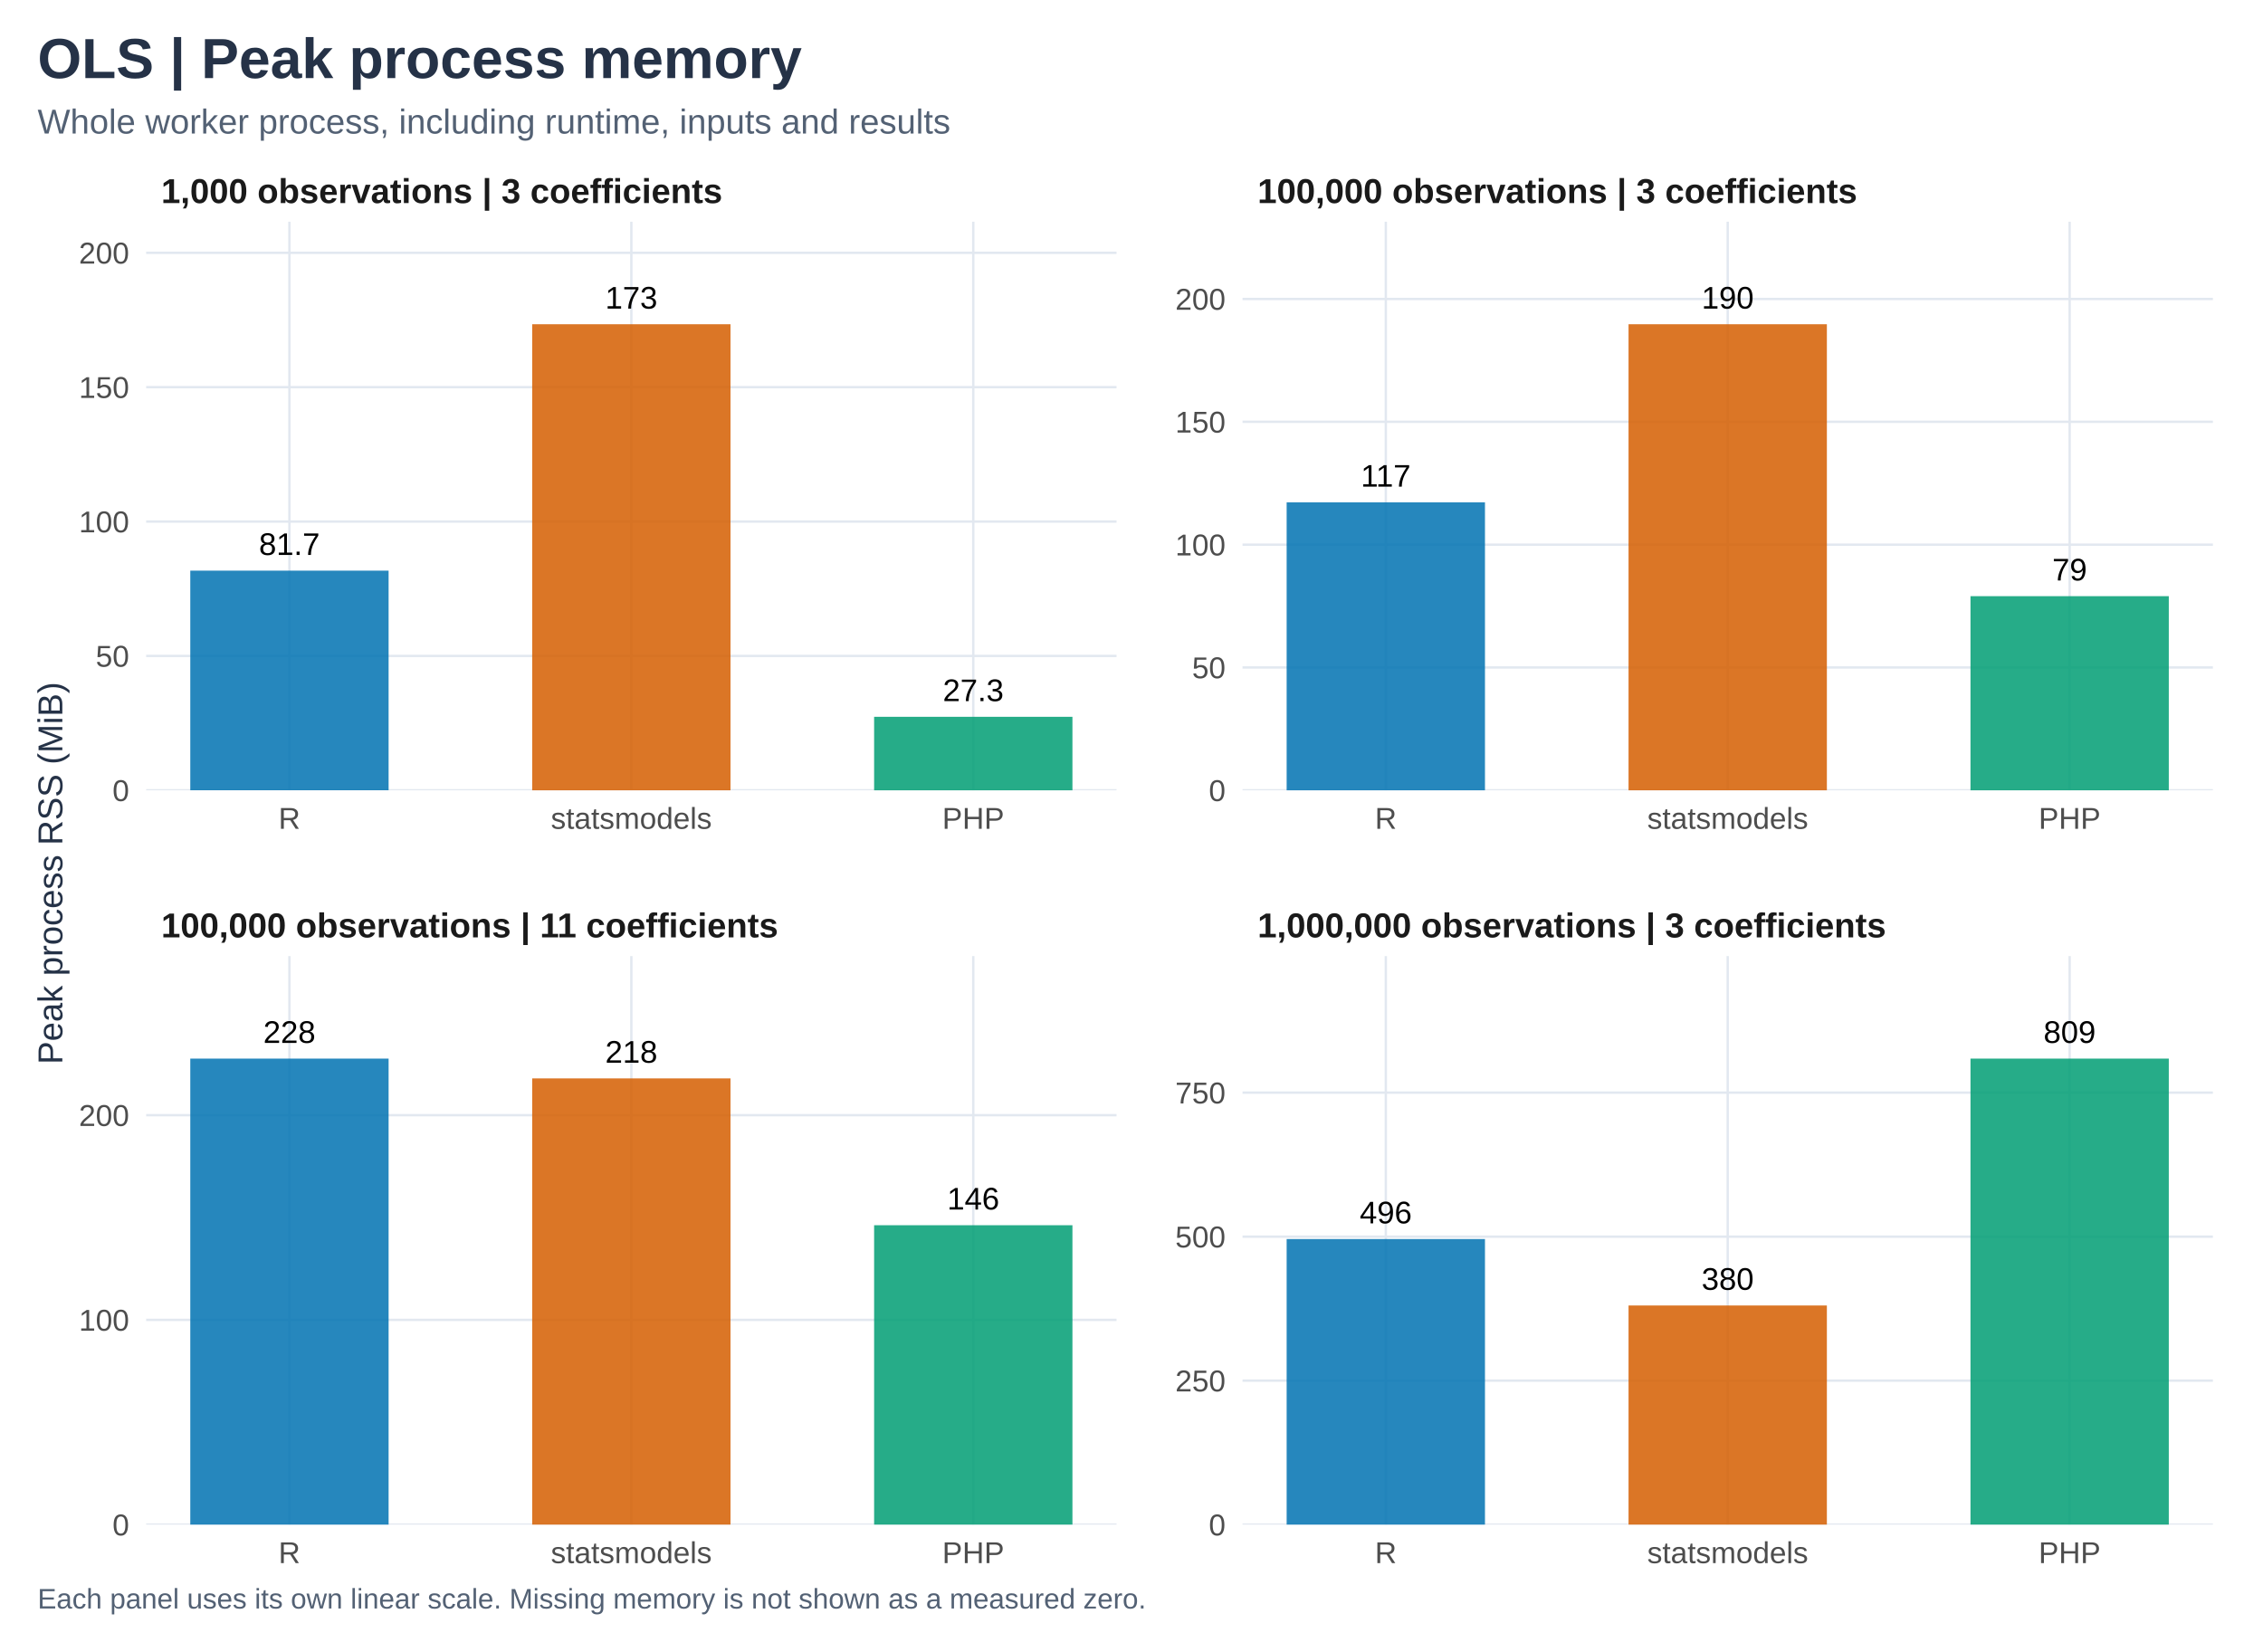
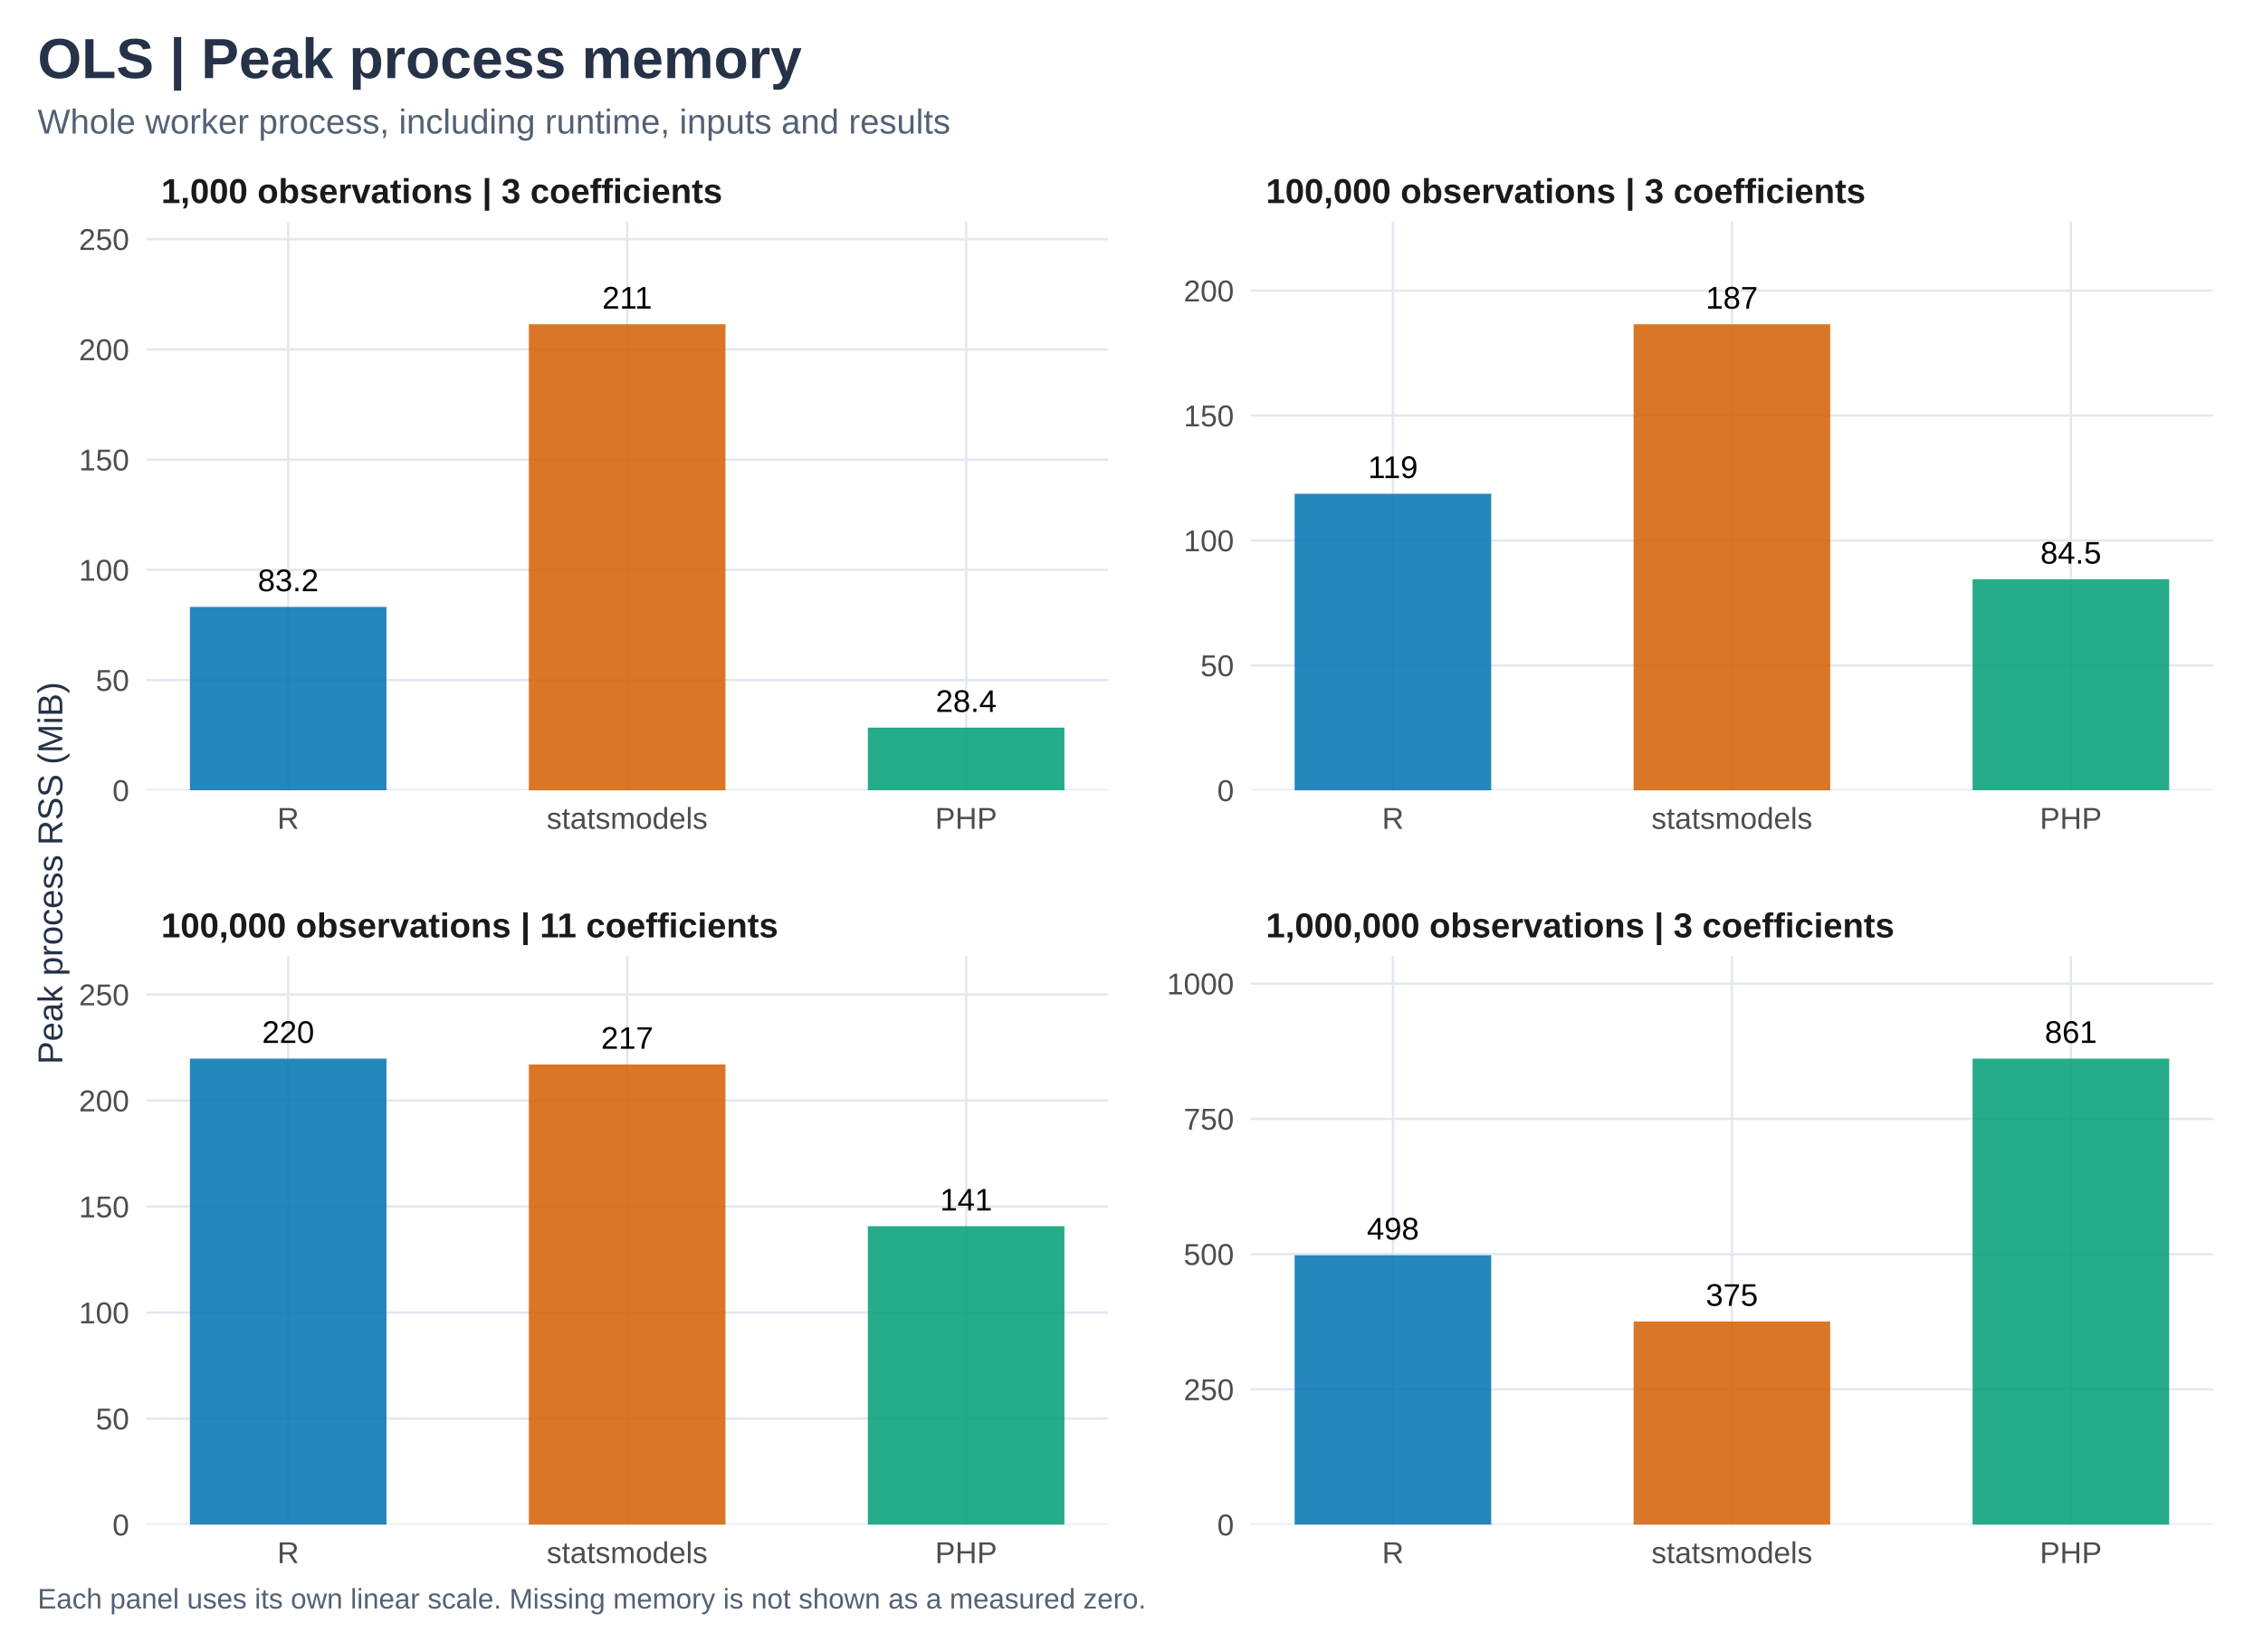
<svg xmlns="http://www.w3.org/2000/svg" width="720.00pt" height="525.60pt" viewBox="0 0 720.00 525.60">
  <g class="svglite">
    <defs>
      <style type="text/css">
    .svglite line, .svglite polyline, .svglite polygon, .svglite path, .svglite rect, .svglite circle {
      fill: none;
      stroke: #000000;
      stroke-linecap: round;
      stroke-linejoin: round;
      stroke-miterlimit: 10.00;
    }
    .svglite text {
      white-space: pre;
    }
    .svglite g.glyphgroup path {
      fill: inherit;
      stroke: none;
    }
  </style>
    </defs>
    <rect width="100%" height="100%" style="stroke: none; fill: #FFFFFF;" />
    <defs>
      <clipPath id="cpMC4wMHw3MjAuMDB8MC4wMHw1MjUuNjA=">
        <rect x="0.00" y="0.00" width="720.00" height="525.60" />
      </clipPath>
    </defs>
    <g clip-path="url(#cpMC4wMHw3MjAuMDB8MC4wMHw1MjUuNjA=)">
-       <rect x="-0" y="-0" width="720.00" height="525.60" style="stroke-width: 1.16; stroke: none; fill: #FFFFFF;" />
-     </g>
-     <defs>
-       <clipPath id="cpNDYuNTB8MzU1LjI0fDcwLjU1fDI1MS40NA==">
-         <rect x="46.50" y="70.55" width="308.74" height="180.89" />
-       </clipPath>
-     </defs>
-     <g clip-path="url(#cpNDYuNTB8MzU1LjI0fDcwLjU1fDI1MS40NA==)">
-       <polyline points="46.50,251.44 355.24,251.44 " style="stroke-width: 0.75; stroke: #E2E8F0; stroke-linecap: butt;" />
-       <polyline points="46.50,208.69 355.24,208.69 " style="stroke-width: 0.75; stroke: #E2E8F0; stroke-linecap: butt;" />
-       <polyline points="46.50,165.93 355.24,165.93 " style="stroke-width: 0.75; stroke: #E2E8F0; stroke-linecap: butt;" />
-       <polyline points="46.50,123.18 355.24,123.18 " style="stroke-width: 0.75; stroke: #E2E8F0; stroke-linecap: butt;" />
-       <polyline points="46.50,80.43 355.24,80.43 " style="stroke-width: 0.75; stroke: #E2E8F0; stroke-linecap: butt;" />
-       <polyline points="92.08,251.44 92.08,70.55 " style="stroke-width: 0.75; stroke: #E2E8F0; stroke-linecap: butt;" />
-       <polyline points="200.87,251.44 200.87,70.55 " style="stroke-width: 0.75; stroke: #E2E8F0; stroke-linecap: butt;" />
-       <polyline points="309.66,251.44 309.66,70.55 " style="stroke-width: 0.75; stroke: #E2E8F0; stroke-linecap: butt;" />
-       <rect x="60.54" y="181.56" width="63.10" height="69.87" style="stroke-width: 1.16; stroke: none; stroke-linecap: butt; stroke-linejoin: miter; fill: #0072B2; fill-opacity: 0.85;" />
-       <rect x="169.32" y="103.17" width="63.10" height="148.27" style="stroke-width: 1.16; stroke: none; stroke-linecap: butt; stroke-linejoin: miter; fill: #D55E00; fill-opacity: 0.85;" />
-       <rect x="278.11" y="228.06" width="63.10" height="23.38" style="stroke-width: 1.16; stroke: none; stroke-linecap: butt; stroke-linejoin: miter; fill: #009E73; fill-opacity: 0.85;" />
-       <text x="92.08" y="176.57" text-anchor="middle" style="font-size: 9.96px; font-family: &quot;Arial&quot;;" textLength="19.36px" lengthAdjust="spacingAndGlyphs">81.7</text>
-       <text x="200.87" y="98.18" text-anchor="middle" style="font-size: 9.96px; font-family: &quot;Arial&quot;;" textLength="16.59px" lengthAdjust="spacingAndGlyphs">173</text>
-       <text x="309.66" y="223.07" text-anchor="middle" style="font-size: 9.96px; font-family: &quot;Arial&quot;;" textLength="19.36px" lengthAdjust="spacingAndGlyphs">27.3</text>
-     </g>
-     <g clip-path="url(#cpMC4wMHw3MjAuMDB8MC4wMHw1MjUuNjA=)">
- </g>
-     <defs>
-       <clipPath id="cpNDYuNTB8MzU1LjI0fDMwNC4xOHw0ODUuMDc=">
-         <rect x="46.50" y="304.18" width="308.74" height="180.89" />
-       </clipPath>
-     </defs>
-     <g clip-path="url(#cpNDYuNTB8MzU1LjI0fDMwNC4xOHw0ODUuMDc=)">
-       <polyline points="46.50,485.07 355.24,485.07 " style="stroke-width: 0.75; stroke: #E2E8F0; stroke-linecap: butt;" />
-       <polyline points="46.50,419.94 355.24,419.94 " style="stroke-width: 0.75; stroke: #E2E8F0; stroke-linecap: butt;" />
-       <polyline points="46.50,354.80 355.24,354.80 " style="stroke-width: 0.75; stroke: #E2E8F0; stroke-linecap: butt;" />
-       <polyline points="92.08,485.07 92.08,304.18 " style="stroke-width: 0.75; stroke: #E2E8F0; stroke-linecap: butt;" />
-       <polyline points="200.87,485.07 200.87,304.18 " style="stroke-width: 0.75; stroke: #E2E8F0; stroke-linecap: butt;" />
-       <polyline points="309.66,485.07 309.66,304.18 " style="stroke-width: 0.75; stroke: #E2E8F0; stroke-linecap: butt;" />
-       <rect x="60.54" y="336.80" width="63.10" height="148.27" style="stroke-width: 1.16; stroke: none; stroke-linecap: butt; stroke-linejoin: miter; fill: #0072B2; fill-opacity: 0.85;" />
-       <rect x="169.32" y="343.10" width="63.10" height="141.97" style="stroke-width: 1.16; stroke: none; stroke-linecap: butt; stroke-linejoin: miter; fill: #D55E00; fill-opacity: 0.85;" />
-       <rect x="278.11" y="389.81" width="63.10" height="95.26" style="stroke-width: 1.16; stroke: none; stroke-linecap: butt; stroke-linejoin: miter; fill: #009E73; fill-opacity: 0.85;" />
-       <text x="92.08" y="331.81" text-anchor="middle" style="font-size: 9.96px; font-family: &quot;Arial&quot;;" textLength="16.59px" lengthAdjust="spacingAndGlyphs">228</text>
-       <text x="200.87" y="338.11" text-anchor="middle" style="font-size: 9.96px; font-family: &quot;Arial&quot;;" textLength="16.59px" lengthAdjust="spacingAndGlyphs">218</text>
-       <text x="309.66" y="384.82" text-anchor="middle" style="font-size: 9.96px; font-family: &quot;Arial&quot;;" textLength="16.59px" lengthAdjust="spacingAndGlyphs">146</text>
-     </g>
-     <g clip-path="url(#cpMC4wMHw3MjAuMDB8MC4wMHw1MjUuNjA=)">
- </g>
-     <defs>
-       <clipPath id="cpMzk1LjMyfDcwNC4wNnw3MC41NXwyNTEuNDQ=">
-         <rect x="395.32" y="70.55" width="308.74" height="180.89" />
-       </clipPath>
-     </defs>
-     <g clip-path="url(#cpMzk1LjMyfDcwNC4wNnw3MC41NXwyNTEuNDQ=)">
-       <polyline points="395.32,251.44 704.06,251.44 " style="stroke-width: 0.75; stroke: #E2E8F0; stroke-linecap: butt;" />
-       <polyline points="395.32,212.36 704.06,212.36 " style="stroke-width: 0.75; stroke: #E2E8F0; stroke-linecap: butt;" />
-       <polyline points="395.32,173.28 704.06,173.28 " style="stroke-width: 0.75; stroke: #E2E8F0; stroke-linecap: butt;" />
-       <polyline points="395.32,134.20 704.06,134.20 " style="stroke-width: 0.75; stroke: #E2E8F0; stroke-linecap: butt;" />
-       <polyline points="395.32,95.12 704.06,95.12 " style="stroke-width: 0.75; stroke: #E2E8F0; stroke-linecap: butt;" />
-       <polyline points="440.91,251.44 440.91,70.55 " style="stroke-width: 0.75; stroke: #E2E8F0; stroke-linecap: butt;" />
-       <polyline points="549.69,251.44 549.69,70.55 " style="stroke-width: 0.75; stroke: #E2E8F0; stroke-linecap: butt;" />
-       <polyline points="658.48,251.44 658.48,70.55 " style="stroke-width: 0.75; stroke: #E2E8F0; stroke-linecap: butt;" />
-       <rect x="409.36" y="159.82" width="63.10" height="91.62" style="stroke-width: 1.16; stroke: none; stroke-linecap: butt; stroke-linejoin: miter; fill: #0072B2; fill-opacity: 0.85;" />
-       <rect x="518.14" y="103.17" width="63.10" height="148.27" style="stroke-width: 1.16; stroke: none; stroke-linecap: butt; stroke-linejoin: miter; fill: #D55E00; fill-opacity: 0.85;" />
-       <rect x="626.93" y="189.67" width="63.10" height="61.77" style="stroke-width: 1.16; stroke: none; stroke-linecap: butt; stroke-linejoin: miter; fill: #009E73; fill-opacity: 0.85;" />
-       <text x="440.91" y="154.83" text-anchor="middle" style="font-size: 9.96px; font-family: &quot;Arial&quot;;" textLength="15.86px" lengthAdjust="spacingAndGlyphs">117</text>
-       <text x="549.69" y="98.18" text-anchor="middle" style="font-size: 9.96px; font-family: &quot;Arial&quot;;" textLength="16.59px" lengthAdjust="spacingAndGlyphs">190</text>
-       <text x="658.48" y="184.68" text-anchor="middle" style="font-size: 9.96px; font-family: &quot;Arial&quot;;" textLength="11.06px" lengthAdjust="spacingAndGlyphs">79</text>
-     </g>
-     <g clip-path="url(#cpMC4wMHw3MjAuMDB8MC4wMHw1MjUuNjA=)">
- </g>
-     <defs>
-       <clipPath id="cpMzk1LjMyfDcwNC4wNnwzMDQuMTh8NDg1LjA3">
-         <rect x="395.32" y="304.18" width="308.74" height="180.89" />
-       </clipPath>
-     </defs>
-     <g clip-path="url(#cpMzk1LjMyfDcwNC4wNnwzMDQuMTh8NDg1LjA3)">
-       <polyline points="395.32,485.07 704.06,485.07 " style="stroke-width: 0.75; stroke: #E2E8F0; stroke-linecap: butt;" />
-       <polyline points="395.32,439.26 704.06,439.26 " style="stroke-width: 0.75; stroke: #E2E8F0; stroke-linecap: butt;" />
-       <polyline points="395.32,393.45 704.06,393.45 " style="stroke-width: 0.75; stroke: #E2E8F0; stroke-linecap: butt;" />
-       <polyline points="395.32,347.63 704.06,347.63 " style="stroke-width: 0.75; stroke: #E2E8F0; stroke-linecap: butt;" />
-       <polyline points="440.91,485.07 440.91,304.18 " style="stroke-width: 0.75; stroke: #E2E8F0; stroke-linecap: butt;" />
-       <polyline points="549.69,485.07 549.69,304.18 " style="stroke-width: 0.75; stroke: #E2E8F0; stroke-linecap: butt;" />
-       <polyline points="658.48,485.07 658.48,304.18 " style="stroke-width: 0.75; stroke: #E2E8F0; stroke-linecap: butt;" />
-       <rect x="409.36" y="394.22" width="63.10" height="90.86" style="stroke-width: 1.16; stroke: none; stroke-linecap: butt; stroke-linejoin: miter; fill: #0072B2; fill-opacity: 0.85;" />
-       <rect x="518.14" y="415.36" width="63.10" height="69.71" style="stroke-width: 1.16; stroke: none; stroke-linecap: butt; stroke-linejoin: miter; fill: #D55E00; fill-opacity: 0.85;" />
-       <rect x="626.93" y="336.80" width="63.10" height="148.27" style="stroke-width: 1.16; stroke: none; stroke-linecap: butt; stroke-linejoin: miter; fill: #009E73; fill-opacity: 0.85;" />
-       <text x="440.91" y="389.23" text-anchor="middle" style="font-size: 9.96px; font-family: &quot;Arial&quot;;" textLength="16.59px" lengthAdjust="spacingAndGlyphs">496</text>
-       <text x="549.69" y="410.37" text-anchor="middle" style="font-size: 9.96px; font-family: &quot;Arial&quot;;" textLength="16.59px" lengthAdjust="spacingAndGlyphs">380</text>
-       <text x="658.48" y="331.81" text-anchor="middle" style="font-size: 9.96px; font-family: &quot;Arial&quot;;" textLength="16.59px" lengthAdjust="spacingAndGlyphs">809</text>
-     </g>
-     <g clip-path="url(#cpMC4wMHw3MjAuMDB8MC4wMHw1MjUuNjA=)">
- </g>
-     <defs>
-       <clipPath id="cpNDYuNTB8MzU1LjI0fDI4NC40MnwzMDQuMTg=">
-         <rect x="46.50" y="284.42" width="308.74" height="19.76" />
-       </clipPath>
-     </defs>
-     <g clip-path="url(#cpNDYuNTB8MzU1LjI0fDI4NC40MnwzMDQuMTg=)">
+       <rect x="0.00" y="-0" width="720.00" height="525.60" style="stroke-width: 1.16; stroke: none; fill: #FFFFFF;" />
+     </g>
+     <defs>
+       <clipPath id="cpNDYuNTB8MzUyLjU4fDcwLjU1fDI1MS40NA==">
+         <rect x="46.50" y="70.55" width="306.07" height="180.89" />
+       </clipPath>
+     </defs>
+     <g clip-path="url(#cpNDYuNTB8MzUyLjU4fDcwLjU1fDI1MS40NA==)">
+       <polyline points="46.50,251.44 352.58,251.44 " style="stroke-width: 0.75; stroke: #E2E8F0; stroke-linecap: butt;" />
+       <polyline points="46.50,216.37 352.58,216.37 " style="stroke-width: 0.75; stroke: #E2E8F0; stroke-linecap: butt;" />
+       <polyline points="46.50,181.30 352.58,181.30 " style="stroke-width: 0.75; stroke: #E2E8F0; stroke-linecap: butt;" />
+       <polyline points="46.50,146.23 352.58,146.23 " style="stroke-width: 0.75; stroke: #E2E8F0; stroke-linecap: butt;" />
+       <polyline points="46.50,111.17 352.58,111.17 " style="stroke-width: 0.75; stroke: #E2E8F0; stroke-linecap: butt;" />
+       <polyline points="46.50,76.10 352.58,76.10 " style="stroke-width: 0.75; stroke: #E2E8F0; stroke-linecap: butt;" />
+       <polyline points="91.69,251.44 91.69,70.55 " style="stroke-width: 0.75; stroke: #E2E8F0; stroke-linecap: butt;" />
+       <polyline points="199.54,251.44 199.54,70.55 " style="stroke-width: 0.75; stroke: #E2E8F0; stroke-linecap: butt;" />
+       <polyline points="307.39,251.44 307.39,70.55 " style="stroke-width: 0.75; stroke: #E2E8F0; stroke-linecap: butt;" />
+       <rect x="60.42" y="193.09" width="62.55" height="58.34" style="stroke-width: 1.16; stroke: none; stroke-linecap: butt; stroke-linejoin: miter; fill: #0072B2; fill-opacity: 0.85;" />
+       <rect x="168.26" y="103.17" width="62.55" height="148.27" style="stroke-width: 1.16; stroke: none; stroke-linecap: butt; stroke-linejoin: miter; fill: #D55E00; fill-opacity: 0.85;" />
+       <rect x="276.11" y="231.50" width="62.55" height="19.93" style="stroke-width: 1.16; stroke: none; stroke-linecap: butt; stroke-linejoin: miter; fill: #009E73; fill-opacity: 0.85;" />
+       <text x="91.69" y="188.10" text-anchor="middle" style="font-size: 9.96px; font-family: &quot;Arial&quot;;" textLength="19.36px" lengthAdjust="spacingAndGlyphs">83.2</text>
+       <text x="199.54" y="98.18" text-anchor="middle" style="font-size: 9.96px; font-family: &quot;Arial&quot;;" textLength="15.86px" lengthAdjust="spacingAndGlyphs">211</text>
+       <text x="307.39" y="226.51" text-anchor="middle" style="font-size: 9.96px; font-family: &quot;Arial&quot;;" textLength="19.36px" lengthAdjust="spacingAndGlyphs">28.4</text>
+     </g>
+     <g clip-path="url(#cpMC4wMHw3MjAuMDB8MC4wMHw1MjUuNjA=)">
+ </g>
+     <defs>
+       <clipPath id="cpNDYuNTB8MzUyLjU4fDMwNC4xOHw0ODUuMDc=">
+         <rect x="46.50" y="304.18" width="306.07" height="180.89" />
+       </clipPath>
+     </defs>
+     <g clip-path="url(#cpNDYuNTB8MzUyLjU4fDMwNC4xOHw0ODUuMDc=)">
+       <polyline points="46.50,485.07 352.58,485.07 " style="stroke-width: 0.75; stroke: #E2E8F0; stroke-linecap: butt;" />
+       <polyline points="46.50,451.34 352.58,451.34 " style="stroke-width: 0.75; stroke: #E2E8F0; stroke-linecap: butt;" />
+       <polyline points="46.50,417.61 352.58,417.61 " style="stroke-width: 0.75; stroke: #E2E8F0; stroke-linecap: butt;" />
+       <polyline points="46.50,383.88 352.58,383.88 " style="stroke-width: 0.75; stroke: #E2E8F0; stroke-linecap: butt;" />
+       <polyline points="46.50,350.15 352.58,350.15 " style="stroke-width: 0.75; stroke: #E2E8F0; stroke-linecap: butt;" />
+       <polyline points="46.50,316.41 352.58,316.41 " style="stroke-width: 0.75; stroke: #E2E8F0; stroke-linecap: butt;" />
+       <polyline points="91.69,485.07 91.69,304.18 " style="stroke-width: 0.75; stroke: #E2E8F0; stroke-linecap: butt;" />
+       <polyline points="199.54,485.07 199.54,304.18 " style="stroke-width: 0.75; stroke: #E2E8F0; stroke-linecap: butt;" />
+       <polyline points="307.39,485.07 307.39,304.18 " style="stroke-width: 0.75; stroke: #E2E8F0; stroke-linecap: butt;" />
+       <rect x="60.42" y="336.80" width="62.55" height="148.27" style="stroke-width: 1.16; stroke: none; stroke-linecap: butt; stroke-linejoin: miter; fill: #0072B2; fill-opacity: 0.85;" />
+       <rect x="168.26" y="338.67" width="62.55" height="146.41" style="stroke-width: 1.16; stroke: none; stroke-linecap: butt; stroke-linejoin: miter; fill: #D55E00; fill-opacity: 0.85;" />
+       <rect x="276.11" y="390.13" width="62.55" height="94.94" style="stroke-width: 1.16; stroke: none; stroke-linecap: butt; stroke-linejoin: miter; fill: #009E73; fill-opacity: 0.85;" />
+       <text x="91.69" y="331.81" text-anchor="middle" style="font-size: 9.96px; font-family: &quot;Arial&quot;;" textLength="16.59px" lengthAdjust="spacingAndGlyphs">220</text>
+       <text x="199.54" y="333.68" text-anchor="middle" style="font-size: 9.96px; font-family: &quot;Arial&quot;;" textLength="16.59px" lengthAdjust="spacingAndGlyphs">217</text>
+       <text x="307.39" y="385.14" text-anchor="middle" style="font-size: 9.96px; font-family: &quot;Arial&quot;;" textLength="16.59px" lengthAdjust="spacingAndGlyphs">141</text>
+     </g>
+     <g clip-path="url(#cpMC4wMHw3MjAuMDB8MC4wMHw1MjUuNjA=)">
+ </g>
+     <defs>
+       <clipPath id="cpMzk3Ljk5fDcwNC4wNnw3MC41NXwyNTEuNDQ=">
+         <rect x="397.99" y="70.55" width="306.07" height="180.89" />
+       </clipPath>
+     </defs>
+     <g clip-path="url(#cpMzk3Ljk5fDcwNC4wNnw3MC41NXwyNTEuNDQ=)">
+       <polyline points="397.99,251.44 704.06,251.44 " style="stroke-width: 0.75; stroke: #E2E8F0; stroke-linecap: butt;" />
+       <polyline points="397.99,211.70 704.06,211.70 " style="stroke-width: 0.75; stroke: #E2E8F0; stroke-linecap: butt;" />
+       <polyline points="397.99,171.96 704.06,171.96 " style="stroke-width: 0.75; stroke: #E2E8F0; stroke-linecap: butt;" />
+       <polyline points="397.99,132.21 704.06,132.21 " style="stroke-width: 0.75; stroke: #E2E8F0; stroke-linecap: butt;" />
+       <polyline points="397.99,92.47 704.06,92.47 " style="stroke-width: 0.75; stroke: #E2E8F0; stroke-linecap: butt;" />
+       <polyline points="443.18,251.44 443.18,70.55 " style="stroke-width: 0.75; stroke: #E2E8F0; stroke-linecap: butt;" />
+       <polyline points="551.02,251.44 551.02,70.55 " style="stroke-width: 0.75; stroke: #E2E8F0; stroke-linecap: butt;" />
+       <polyline points="658.87,251.44 658.87,70.55 " style="stroke-width: 0.75; stroke: #E2E8F0; stroke-linecap: butt;" />
+       <rect x="411.90" y="157.09" width="62.55" height="94.35" style="stroke-width: 1.16; stroke: none; stroke-linecap: butt; stroke-linejoin: miter; fill: #0072B2; fill-opacity: 0.85;" />
+       <rect x="519.75" y="103.17" width="62.55" height="148.27" style="stroke-width: 1.16; stroke: none; stroke-linecap: butt; stroke-linejoin: miter; fill: #D55E00; fill-opacity: 0.85;" />
+       <rect x="627.60" y="184.31" width="62.55" height="67.12" style="stroke-width: 1.16; stroke: none; stroke-linecap: butt; stroke-linejoin: miter; fill: #009E73; fill-opacity: 0.85;" />
+       <text x="443.18" y="152.10" text-anchor="middle" style="font-size: 9.96px; font-family: &quot;Arial&quot;;" textLength="15.86px" lengthAdjust="spacingAndGlyphs">119</text>
+       <text x="551.02" y="98.18" text-anchor="middle" style="font-size: 9.96px; font-family: &quot;Arial&quot;;" textLength="16.59px" lengthAdjust="spacingAndGlyphs">187</text>
+       <text x="658.87" y="179.32" text-anchor="middle" style="font-size: 9.96px; font-family: &quot;Arial&quot;;" textLength="19.36px" lengthAdjust="spacingAndGlyphs">84.5</text>
+     </g>
+     <g clip-path="url(#cpMC4wMHw3MjAuMDB8MC4wMHw1MjUuNjA=)">
+ </g>
+     <defs>
+       <clipPath id="cpMzk3Ljk5fDcwNC4wNnwzMDQuMTh8NDg1LjA3">
+         <rect x="397.99" y="304.18" width="306.07" height="180.89" />
+       </clipPath>
+     </defs>
+     <g clip-path="url(#cpMzk3Ljk5fDcwNC4wNnwzMDQuMTh8NDg1LjA3)">
+       <polyline points="397.99,485.07 704.06,485.07 " style="stroke-width: 0.75; stroke: #E2E8F0; stroke-linecap: butt;" />
+       <polyline points="397.99,442.04 704.06,442.04 " style="stroke-width: 0.75; stroke: #E2E8F0; stroke-linecap: butt;" />
+       <polyline points="397.99,399.00 704.06,399.00 " style="stroke-width: 0.75; stroke: #E2E8F0; stroke-linecap: butt;" />
+       <polyline points="397.99,355.97 704.06,355.97 " style="stroke-width: 0.75; stroke: #E2E8F0; stroke-linecap: butt;" />
+       <polyline points="397.99,312.94 704.06,312.94 " style="stroke-width: 0.75; stroke: #E2E8F0; stroke-linecap: butt;" />
+       <polyline points="443.18,485.07 443.18,304.18 " style="stroke-width: 0.75; stroke: #E2E8F0; stroke-linecap: butt;" />
+       <polyline points="551.02,485.07 551.02,304.18 " style="stroke-width: 0.75; stroke: #E2E8F0; stroke-linecap: butt;" />
+       <polyline points="658.87,485.07 658.87,304.18 " style="stroke-width: 0.75; stroke: #E2E8F0; stroke-linecap: butt;" />
+       <rect x="411.90" y="399.36" width="62.55" height="85.71" style="stroke-width: 1.16; stroke: none; stroke-linecap: butt; stroke-linejoin: miter; fill: #0072B2; fill-opacity: 0.85;" />
+       <rect x="519.75" y="420.45" width="62.55" height="64.62" style="stroke-width: 1.16; stroke: none; stroke-linecap: butt; stroke-linejoin: miter; fill: #D55E00; fill-opacity: 0.85;" />
+       <rect x="627.60" y="336.80" width="62.55" height="148.27" style="stroke-width: 1.16; stroke: none; stroke-linecap: butt; stroke-linejoin: miter; fill: #009E73; fill-opacity: 0.85;" />
+       <text x="443.18" y="394.37" text-anchor="middle" style="font-size: 9.96px; font-family: &quot;Arial&quot;;" textLength="16.59px" lengthAdjust="spacingAndGlyphs">498</text>
+       <text x="551.02" y="415.46" text-anchor="middle" style="font-size: 9.96px; font-family: &quot;Arial&quot;;" textLength="16.59px" lengthAdjust="spacingAndGlyphs">375</text>
+       <text x="658.87" y="331.81" text-anchor="middle" style="font-size: 9.96px; font-family: &quot;Arial&quot;;" textLength="16.59px" lengthAdjust="spacingAndGlyphs">861</text>
+     </g>
+     <g clip-path="url(#cpMC4wMHw3MjAuMDB8MC4wMHw1MjUuNjA=)">
+ </g>
+     <defs>
+       <clipPath id="cpNDYuNTB8MzUyLjU4fDI4NC40MnwzMDQuMTg=">
+         <rect x="46.50" y="284.42" width="306.07" height="19.76" />
+       </clipPath>
+     </defs>
+     <g clip-path="url(#cpNDYuNTB8MzUyLjU4fDI4NC40MnwzMDQuMTg=)">
      <text x="51.29" y="298.24" style="font-size: 11.00px; font-weight: bold;fill: #1A1A1A; font-family: &quot;Arial&quot;;" textLength="196.44px" lengthAdjust="spacingAndGlyphs">100,000 observations | 11 coefficients</text>
    </g>
    <g clip-path="url(#cpMC4wMHw3MjAuMDB8MC4wMHw1MjUuNjA=)">
</g>
    <defs>
-       <clipPath id="cpMzk1LjMyfDcwNC4wNnwyODQuNDJ8MzA0LjE4">
-         <rect x="395.32" y="284.42" width="308.74" height="19.76" />
-       </clipPath>
-     </defs>
-     <g clip-path="url(#cpMzk1LjMyfDcwNC4wNnwyODQuNDJ8MzA0LjE4)">
-       <text x="400.11" y="298.24" style="font-size: 11.00px; font-weight: bold;fill: #1A1A1A; font-family: &quot;Arial&quot;;" textLength="200.11px" lengthAdjust="spacingAndGlyphs">1,000,000 observations | 3 coefficients</text>
-     </g>
-     <g clip-path="url(#cpMC4wMHw3MjAuMDB8MC4wMHw1MjUuNjA=)">
- </g>
-     <defs>
-       <clipPath id="cpNDYuNTB8MzU1LjI0fDUwLjc5fDcwLjU1">
-         <rect x="46.50" y="50.79" width="308.74" height="19.76" />
-       </clipPath>
-     </defs>
-     <g clip-path="url(#cpNDYuNTB8MzU1LjI0fDUwLjc5fDcwLjU1)">
+       <clipPath id="cpMzk3Ljk5fDcwNC4wNnwyODQuNDJ8MzA0LjE4">
+         <rect x="397.99" y="284.42" width="306.07" height="19.76" />
+       </clipPath>
+     </defs>
+     <g clip-path="url(#cpMzk3Ljk5fDcwNC4wNnwyODQuNDJ8MzA0LjE4)">
+       <text x="402.77" y="298.24" style="font-size: 11.00px; font-weight: bold;fill: #1A1A1A; font-family: &quot;Arial&quot;;" textLength="200.11px" lengthAdjust="spacingAndGlyphs">1,000,000 observations | 3 coefficients</text>
+     </g>
+     <g clip-path="url(#cpMC4wMHw3MjAuMDB8MC4wMHw1MjUuNjA=)">
+ </g>
+     <defs>
+       <clipPath id="cpNDYuNTB8MzUyLjU4fDUwLjc5fDcwLjU1">
+         <rect x="46.50" y="50.79" width="306.07" height="19.76" />
+       </clipPath>
+     </defs>
+     <g clip-path="url(#cpNDYuNTB8MzUyLjU4fDUwLjc5fDcwLjU1)">
      <text x="51.29" y="64.61" style="font-size: 11.00px; font-weight: bold;fill: #1A1A1A; font-family: &quot;Arial&quot;;" textLength="178.67px" lengthAdjust="spacingAndGlyphs">1,000 observations | 3 coefficients</text>
    </g>
    <g clip-path="url(#cpMC4wMHw3MjAuMDB8MC4wMHw1MjUuNjA=)">
</g>
    <defs>
-       <clipPath id="cpMzk1LjMyfDcwNC4wNnw1MC43OXw3MC41NQ==">
-         <rect x="395.32" y="50.79" width="308.74" height="19.76" />
-       </clipPath>
-     </defs>
-     <g clip-path="url(#cpMzk1LjMyfDcwNC4wNnw1MC43OXw3MC41NQ==)">
-       <text x="400.11" y="64.61" style="font-size: 11.00px; font-weight: bold;fill: #1A1A1A; font-family: &quot;Arial&quot;;" textLength="190.92px" lengthAdjust="spacingAndGlyphs">100,000 observations | 3 coefficients</text>
-     </g>
-     <g clip-path="url(#cpMC4wMHw3MjAuMDB8MC4wMHw1MjUuNjA=)">
-       <text x="92.08" y="497.32" text-anchor="middle" style="font-size: 9.60px;fill: #4D4D4D; font-family: &quot;Arial&quot;;" textLength="6.92px" lengthAdjust="spacingAndGlyphs">R</text>
-       <text x="200.87" y="497.32" text-anchor="middle" style="font-size: 9.60px;fill: #4D4D4D; font-family: &quot;Arial&quot;;" textLength="51.16px" lengthAdjust="spacingAndGlyphs">statsmodels</text>
-       <text x="309.66" y="497.32" text-anchor="middle" style="font-size: 9.60px;fill: #4D4D4D; font-family: &quot;Arial&quot;;" textLength="19.73px" lengthAdjust="spacingAndGlyphs">PHP</text>
-       <text x="440.91" y="497.32" text-anchor="middle" style="font-size: 9.60px;fill: #4D4D4D; font-family: &quot;Arial&quot;;" textLength="6.92px" lengthAdjust="spacingAndGlyphs">R</text>
-       <text x="549.69" y="497.32" text-anchor="middle" style="font-size: 9.60px;fill: #4D4D4D; font-family: &quot;Arial&quot;;" textLength="51.16px" lengthAdjust="spacingAndGlyphs">statsmodels</text>
-       <text x="658.48" y="497.32" text-anchor="middle" style="font-size: 9.60px;fill: #4D4D4D; font-family: &quot;Arial&quot;;" textLength="19.73px" lengthAdjust="spacingAndGlyphs">PHP</text>
-       <text x="92.08" y="263.69" text-anchor="middle" style="font-size: 9.60px;fill: #4D4D4D; font-family: &quot;Arial&quot;;" textLength="6.92px" lengthAdjust="spacingAndGlyphs">R</text>
-       <text x="200.87" y="263.69" text-anchor="middle" style="font-size: 9.60px;fill: #4D4D4D; font-family: &quot;Arial&quot;;" textLength="51.16px" lengthAdjust="spacingAndGlyphs">statsmodels</text>
-       <text x="309.66" y="263.69" text-anchor="middle" style="font-size: 9.60px;fill: #4D4D4D; font-family: &quot;Arial&quot;;" textLength="19.73px" lengthAdjust="spacingAndGlyphs">PHP</text>
-       <text x="440.91" y="263.69" text-anchor="middle" style="font-size: 9.60px;fill: #4D4D4D; font-family: &quot;Arial&quot;;" textLength="6.92px" lengthAdjust="spacingAndGlyphs">R</text>
-       <text x="549.69" y="263.69" text-anchor="middle" style="font-size: 9.60px;fill: #4D4D4D; font-family: &quot;Arial&quot;;" textLength="51.16px" lengthAdjust="spacingAndGlyphs">statsmodels</text>
-       <text x="658.48" y="263.69" text-anchor="middle" style="font-size: 9.60px;fill: #4D4D4D; font-family: &quot;Arial&quot;;" textLength="19.73px" lengthAdjust="spacingAndGlyphs">PHP</text>
-       <text x="389.94" y="254.87" text-anchor="end" style="font-size: 9.60px;fill: #4D4D4D; font-family: &quot;Arial&quot;;" textLength="5.33px" lengthAdjust="spacingAndGlyphs">0</text>
-       <text x="389.94" y="215.79" text-anchor="end" style="font-size: 9.60px;fill: #4D4D4D; font-family: &quot;Arial&quot;;" textLength="10.66px" lengthAdjust="spacingAndGlyphs">50</text>
-       <text x="389.94" y="176.71" text-anchor="end" style="font-size: 9.60px;fill: #4D4D4D; font-family: &quot;Arial&quot;;" textLength="15.98px" lengthAdjust="spacingAndGlyphs">100</text>
-       <text x="389.94" y="137.63" text-anchor="end" style="font-size: 9.60px;fill: #4D4D4D; font-family: &quot;Arial&quot;;" textLength="15.98px" lengthAdjust="spacingAndGlyphs">150</text>
-       <text x="389.94" y="98.55" text-anchor="end" style="font-size: 9.60px;fill: #4D4D4D; font-family: &quot;Arial&quot;;" textLength="15.98px" lengthAdjust="spacingAndGlyphs">200</text>
-       <text x="389.94" y="488.51" text-anchor="end" style="font-size: 9.60px;fill: #4D4D4D; font-family: &quot;Arial&quot;;" textLength="5.33px" lengthAdjust="spacingAndGlyphs">0</text>
-       <text x="389.94" y="442.69" text-anchor="end" style="font-size: 9.60px;fill: #4D4D4D; font-family: &quot;Arial&quot;;" textLength="15.98px" lengthAdjust="spacingAndGlyphs">250</text>
-       <text x="389.94" y="396.88" text-anchor="end" style="font-size: 9.60px;fill: #4D4D4D; font-family: &quot;Arial&quot;;" textLength="15.98px" lengthAdjust="spacingAndGlyphs">500</text>
-       <text x="389.94" y="351.07" text-anchor="end" style="font-size: 9.60px;fill: #4D4D4D; font-family: &quot;Arial&quot;;" textLength="15.98px" lengthAdjust="spacingAndGlyphs">750</text>
+       <clipPath id="cpMzk3Ljk5fDcwNC4wNnw1MC43OXw3MC41NQ==">
+         <rect x="397.99" y="50.79" width="306.07" height="19.76" />
+       </clipPath>
+     </defs>
+     <g clip-path="url(#cpMzk3Ljk5fDcwNC4wNnw1MC43OXw3MC41NQ==)">
+       <text x="402.77" y="64.61" style="font-size: 11.00px; font-weight: bold;fill: #1A1A1A; font-family: &quot;Arial&quot;;" textLength="190.92px" lengthAdjust="spacingAndGlyphs">100,000 observations | 3 coefficients</text>
+     </g>
+     <g clip-path="url(#cpMC4wMHw3MjAuMDB8MC4wMHw1MjUuNjA=)">
+       <text x="91.69" y="497.32" text-anchor="middle" style="font-size: 9.60px;fill: #4D4D4D; font-family: &quot;Arial&quot;;" textLength="6.92px" lengthAdjust="spacingAndGlyphs">R</text>
+       <text x="199.54" y="497.32" text-anchor="middle" style="font-size: 9.60px;fill: #4D4D4D; font-family: &quot;Arial&quot;;" textLength="51.16px" lengthAdjust="spacingAndGlyphs">statsmodels</text>
+       <text x="307.39" y="497.32" text-anchor="middle" style="font-size: 9.60px;fill: #4D4D4D; font-family: &quot;Arial&quot;;" textLength="19.73px" lengthAdjust="spacingAndGlyphs">PHP</text>
+       <text x="443.18" y="497.32" text-anchor="middle" style="font-size: 9.60px;fill: #4D4D4D; font-family: &quot;Arial&quot;;" textLength="6.92px" lengthAdjust="spacingAndGlyphs">R</text>
+       <text x="551.02" y="497.32" text-anchor="middle" style="font-size: 9.60px;fill: #4D4D4D; font-family: &quot;Arial&quot;;" textLength="51.16px" lengthAdjust="spacingAndGlyphs">statsmodels</text>
+       <text x="658.87" y="497.32" text-anchor="middle" style="font-size: 9.60px;fill: #4D4D4D; font-family: &quot;Arial&quot;;" textLength="19.73px" lengthAdjust="spacingAndGlyphs">PHP</text>
+       <text x="91.69" y="263.69" text-anchor="middle" style="font-size: 9.60px;fill: #4D4D4D; font-family: &quot;Arial&quot;;" textLength="6.92px" lengthAdjust="spacingAndGlyphs">R</text>
+       <text x="199.54" y="263.69" text-anchor="middle" style="font-size: 9.60px;fill: #4D4D4D; font-family: &quot;Arial&quot;;" textLength="51.16px" lengthAdjust="spacingAndGlyphs">statsmodels</text>
+       <text x="307.39" y="263.69" text-anchor="middle" style="font-size: 9.60px;fill: #4D4D4D; font-family: &quot;Arial&quot;;" textLength="19.73px" lengthAdjust="spacingAndGlyphs">PHP</text>
+       <text x="443.18" y="263.69" text-anchor="middle" style="font-size: 9.60px;fill: #4D4D4D; font-family: &quot;Arial&quot;;" textLength="6.92px" lengthAdjust="spacingAndGlyphs">R</text>
+       <text x="551.02" y="263.69" text-anchor="middle" style="font-size: 9.60px;fill: #4D4D4D; font-family: &quot;Arial&quot;;" textLength="51.16px" lengthAdjust="spacingAndGlyphs">statsmodels</text>
+       <text x="658.87" y="263.69" text-anchor="middle" style="font-size: 9.60px;fill: #4D4D4D; font-family: &quot;Arial&quot;;" textLength="19.73px" lengthAdjust="spacingAndGlyphs">PHP</text>
+       <text x="392.61" y="254.87" text-anchor="end" style="font-size: 9.60px;fill: #4D4D4D; font-family: &quot;Arial&quot;;" textLength="5.33px" lengthAdjust="spacingAndGlyphs">0</text>
+       <text x="392.61" y="215.13" text-anchor="end" style="font-size: 9.60px;fill: #4D4D4D; font-family: &quot;Arial&quot;;" textLength="10.66px" lengthAdjust="spacingAndGlyphs">50</text>
+       <text x="392.61" y="175.39" text-anchor="end" style="font-size: 9.60px;fill: #4D4D4D; font-family: &quot;Arial&quot;;" textLength="15.98px" lengthAdjust="spacingAndGlyphs">100</text>
+       <text x="392.61" y="135.65" text-anchor="end" style="font-size: 9.60px;fill: #4D4D4D; font-family: &quot;Arial&quot;;" textLength="15.98px" lengthAdjust="spacingAndGlyphs">150</text>
+       <text x="392.61" y="95.91" text-anchor="end" style="font-size: 9.60px;fill: #4D4D4D; font-family: &quot;Arial&quot;;" textLength="15.98px" lengthAdjust="spacingAndGlyphs">200</text>
+       <text x="392.61" y="488.51" text-anchor="end" style="font-size: 9.60px;fill: #4D4D4D; font-family: &quot;Arial&quot;;" textLength="5.33px" lengthAdjust="spacingAndGlyphs">0</text>
+       <text x="392.61" y="445.47" text-anchor="end" style="font-size: 9.60px;fill: #4D4D4D; font-family: &quot;Arial&quot;;" textLength="15.98px" lengthAdjust="spacingAndGlyphs">250</text>
+       <text x="392.61" y="402.44" text-anchor="end" style="font-size: 9.60px;fill: #4D4D4D; font-family: &quot;Arial&quot;;" textLength="15.98px" lengthAdjust="spacingAndGlyphs">500</text>
+       <text x="392.61" y="359.40" text-anchor="end" style="font-size: 9.60px;fill: #4D4D4D; font-family: &quot;Arial&quot;;" textLength="15.98px" lengthAdjust="spacingAndGlyphs">750</text>
+       <text x="392.61" y="316.37" text-anchor="end" style="font-size: 9.60px;fill: #4D4D4D; font-family: &quot;Arial&quot;;" textLength="21.31px" lengthAdjust="spacingAndGlyphs">1000</text>
      <text x="41.12" y="254.87" text-anchor="end" style="font-size: 9.60px;fill: #4D4D4D; font-family: &quot;Arial&quot;;" textLength="5.33px" lengthAdjust="spacingAndGlyphs">0</text>
-       <text x="41.12" y="212.12" text-anchor="end" style="font-size: 9.60px;fill: #4D4D4D; font-family: &quot;Arial&quot;;" textLength="10.66px" lengthAdjust="spacingAndGlyphs">50</text>
-       <text x="41.12" y="169.37" text-anchor="end" style="font-size: 9.60px;fill: #4D4D4D; font-family: &quot;Arial&quot;;" textLength="15.98px" lengthAdjust="spacingAndGlyphs">100</text>
-       <text x="41.12" y="126.61" text-anchor="end" style="font-size: 9.60px;fill: #4D4D4D; font-family: &quot;Arial&quot;;" textLength="15.98px" lengthAdjust="spacingAndGlyphs">150</text>
-       <text x="41.12" y="83.86" text-anchor="end" style="font-size: 9.60px;fill: #4D4D4D; font-family: &quot;Arial&quot;;" textLength="15.98px" lengthAdjust="spacingAndGlyphs">200</text>
+       <text x="41.12" y="219.80" text-anchor="end" style="font-size: 9.60px;fill: #4D4D4D; font-family: &quot;Arial&quot;;" textLength="10.66px" lengthAdjust="spacingAndGlyphs">50</text>
+       <text x="41.12" y="184.74" text-anchor="end" style="font-size: 9.60px;fill: #4D4D4D; font-family: &quot;Arial&quot;;" textLength="15.98px" lengthAdjust="spacingAndGlyphs">100</text>
+       <text x="41.12" y="149.67" text-anchor="end" style="font-size: 9.60px;fill: #4D4D4D; font-family: &quot;Arial&quot;;" textLength="15.98px" lengthAdjust="spacingAndGlyphs">150</text>
+       <text x="41.12" y="114.60" text-anchor="end" style="font-size: 9.60px;fill: #4D4D4D; font-family: &quot;Arial&quot;;" textLength="15.98px" lengthAdjust="spacingAndGlyphs">200</text>
+       <text x="41.12" y="79.53" text-anchor="end" style="font-size: 9.60px;fill: #4D4D4D; font-family: &quot;Arial&quot;;" textLength="15.98px" lengthAdjust="spacingAndGlyphs">250</text>
      <text x="41.12" y="488.51" text-anchor="end" style="font-size: 9.60px;fill: #4D4D4D; font-family: &quot;Arial&quot;;" textLength="5.33px" lengthAdjust="spacingAndGlyphs">0</text>
-       <text x="41.12" y="423.37" text-anchor="end" style="font-size: 9.60px;fill: #4D4D4D; font-family: &quot;Arial&quot;;" textLength="15.98px" lengthAdjust="spacingAndGlyphs">100</text>
-       <text x="41.12" y="358.24" text-anchor="end" style="font-size: 9.60px;fill: #4D4D4D; font-family: &quot;Arial&quot;;" textLength="15.98px" lengthAdjust="spacingAndGlyphs">200</text>
+       <text x="41.12" y="454.78" text-anchor="end" style="font-size: 9.60px;fill: #4D4D4D; font-family: &quot;Arial&quot;;" textLength="10.66px" lengthAdjust="spacingAndGlyphs">50</text>
+       <text x="41.12" y="421.04" text-anchor="end" style="font-size: 9.60px;fill: #4D4D4D; font-family: &quot;Arial&quot;;" textLength="15.98px" lengthAdjust="spacingAndGlyphs">100</text>
+       <text x="41.12" y="387.31" text-anchor="end" style="font-size: 9.60px;fill: #4D4D4D; font-family: &quot;Arial&quot;;" textLength="15.98px" lengthAdjust="spacingAndGlyphs">150</text>
+       <text x="41.12" y="353.58" text-anchor="end" style="font-size: 9.60px;fill: #4D4D4D; font-family: &quot;Arial&quot;;" textLength="15.98px" lengthAdjust="spacingAndGlyphs">200</text>
+       <text x="41.12" y="319.85" text-anchor="end" style="font-size: 9.60px;fill: #4D4D4D; font-family: &quot;Arial&quot;;" textLength="15.98px" lengthAdjust="spacingAndGlyphs">250</text>
      <text transform="translate(19.83,277.81) rotate(-90)" text-anchor="middle" style="font-size: 11.00px;fill: #253247; font-family: &quot;Arial&quot;;" textLength="121.69px" lengthAdjust="spacingAndGlyphs">Peak process RSS (MiB)</text>
      <text x="11.96" y="42.49" style="font-size: 11.00px;fill: #536174; font-family: &quot;Arial&quot;;" textLength="290.56px" lengthAdjust="spacingAndGlyphs">Whole worker process, including runtime, inputs and results</text>
      <text x="11.96" y="24.84" style="font-size: 18.00px; font-weight: bold;fill: #253247; font-family: &quot;Arial&quot;;" textLength="243.17px" lengthAdjust="spacingAndGlyphs">OLS | Peak process memory</text>
      <text x="11.96" y="511.76" style="font-size: 9.00px;fill: #536174; font-family: &quot;Arial&quot;;" textLength="352.50px" lengthAdjust="spacingAndGlyphs">Each panel uses its own linear scale. Missing memory is not shown as a measured zero.</text>
    </g>
  </g>
</svg>
